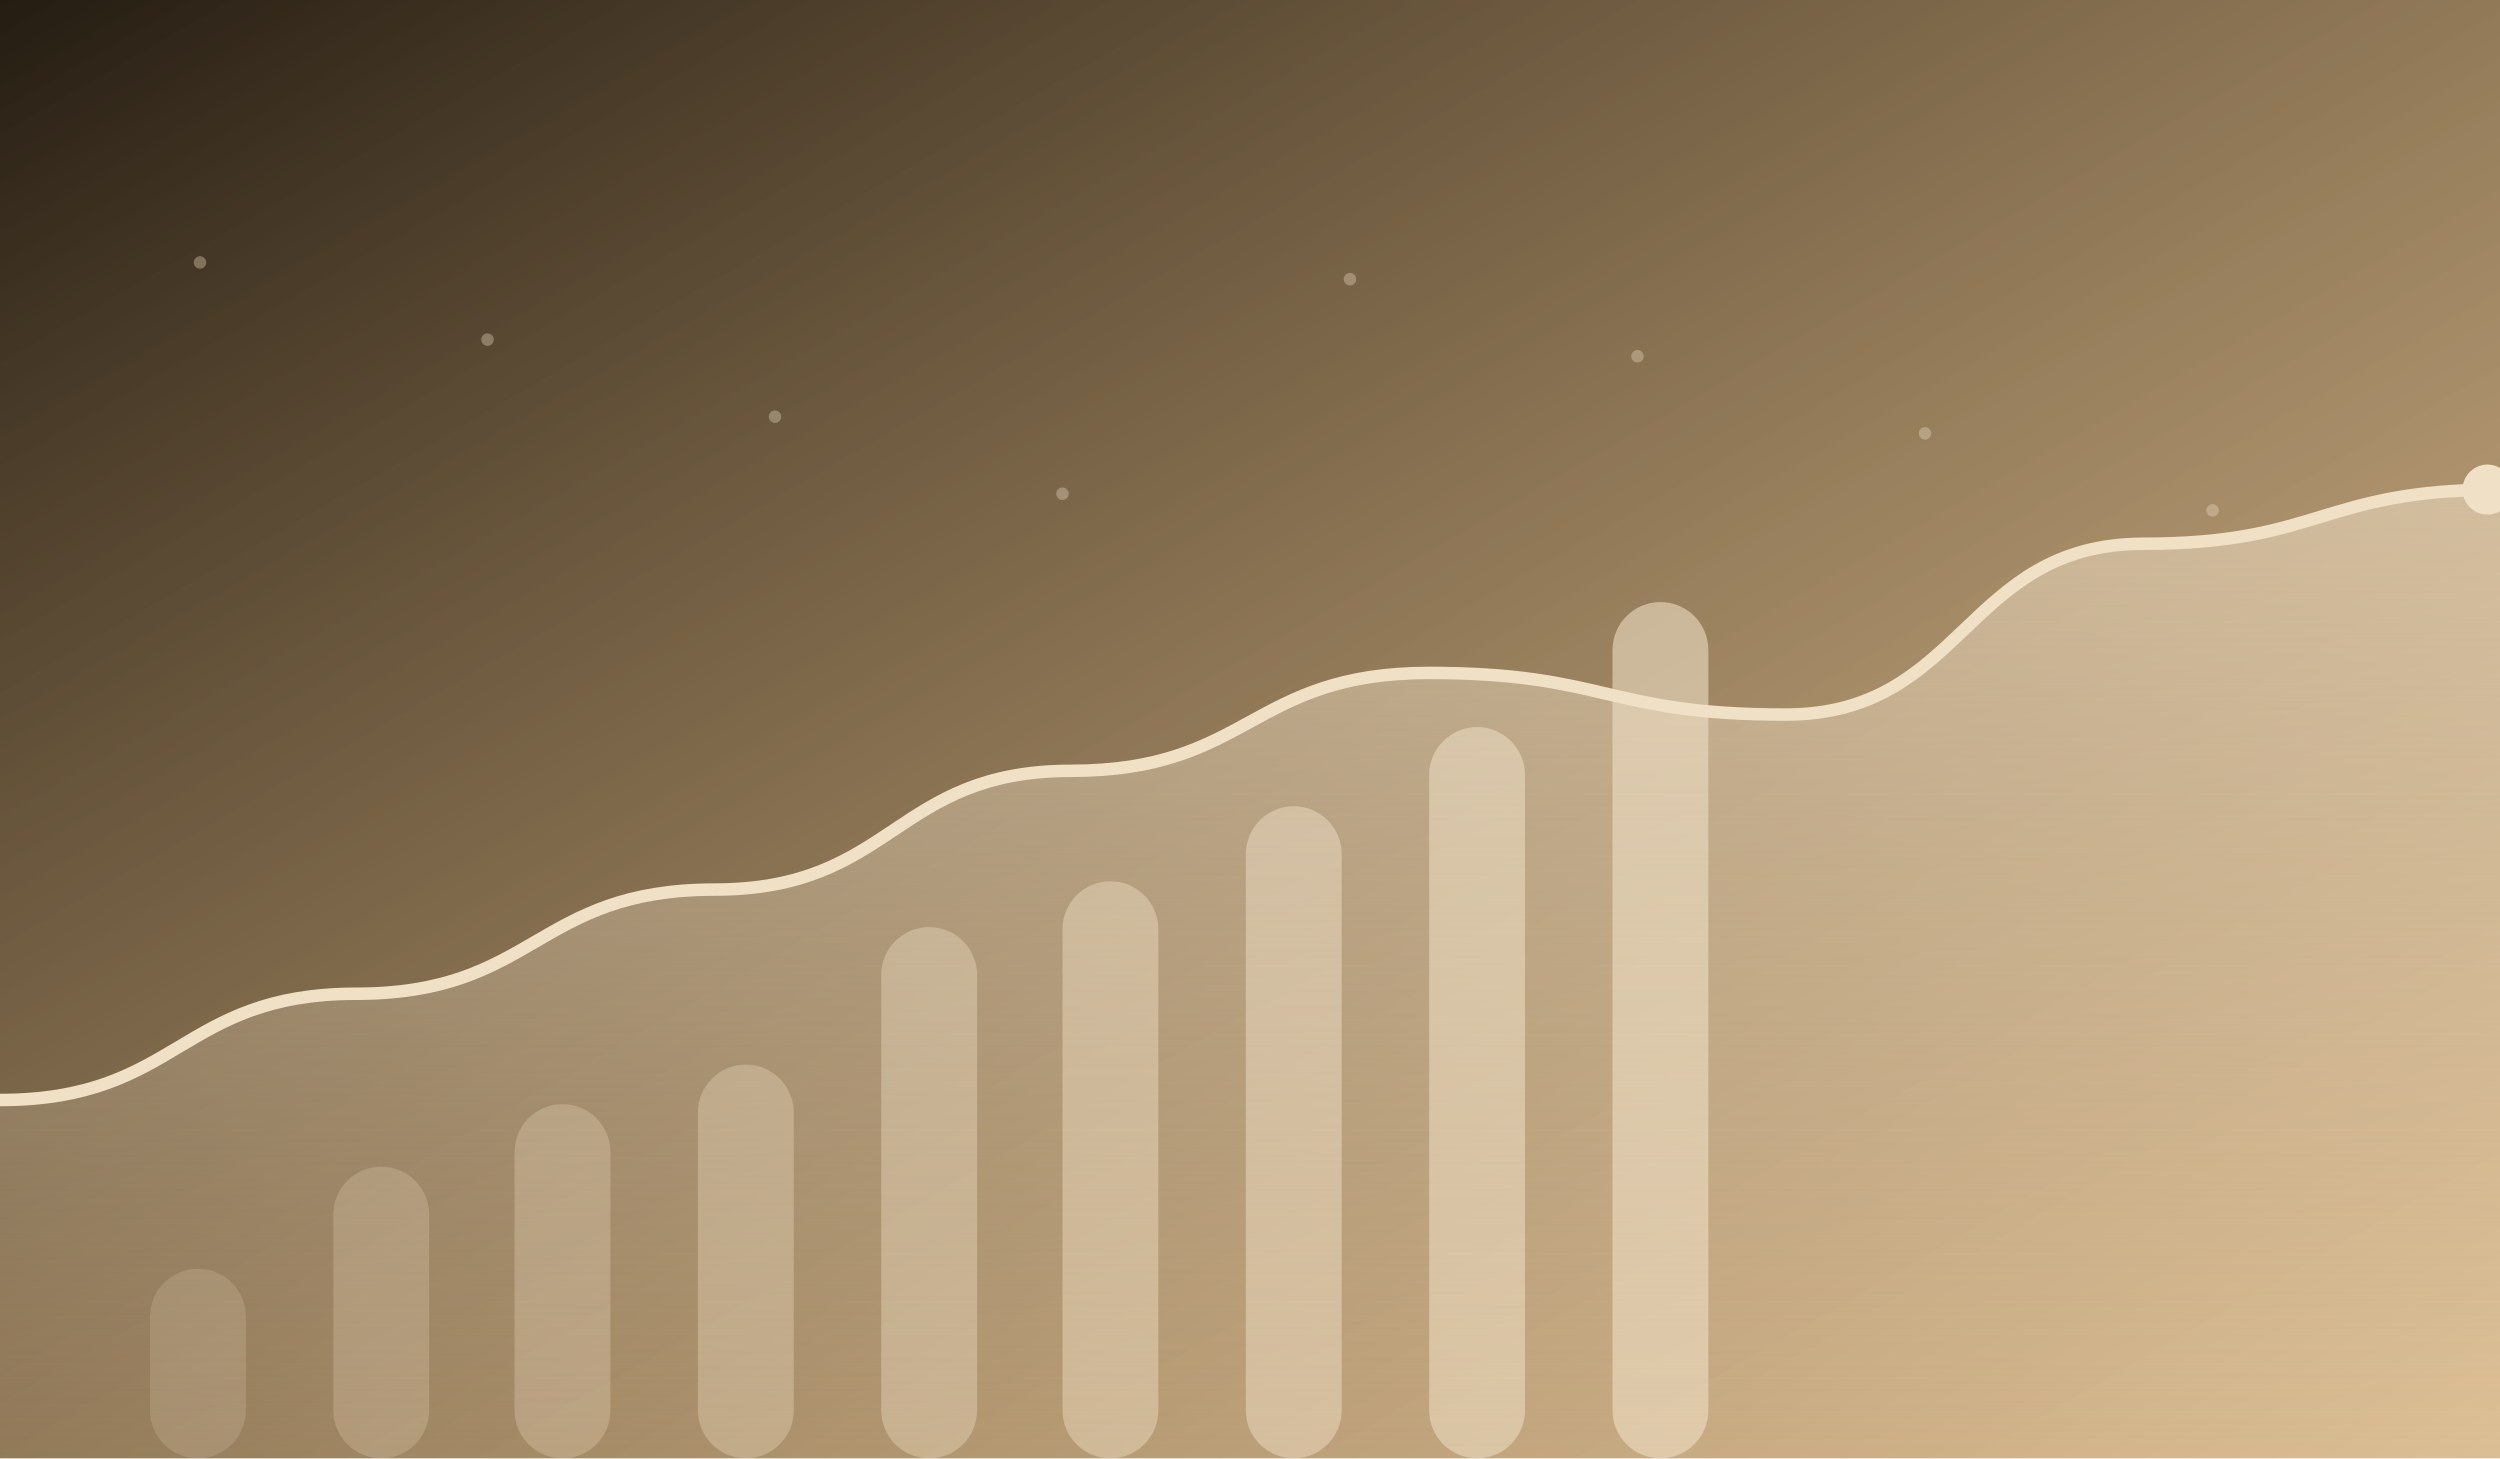
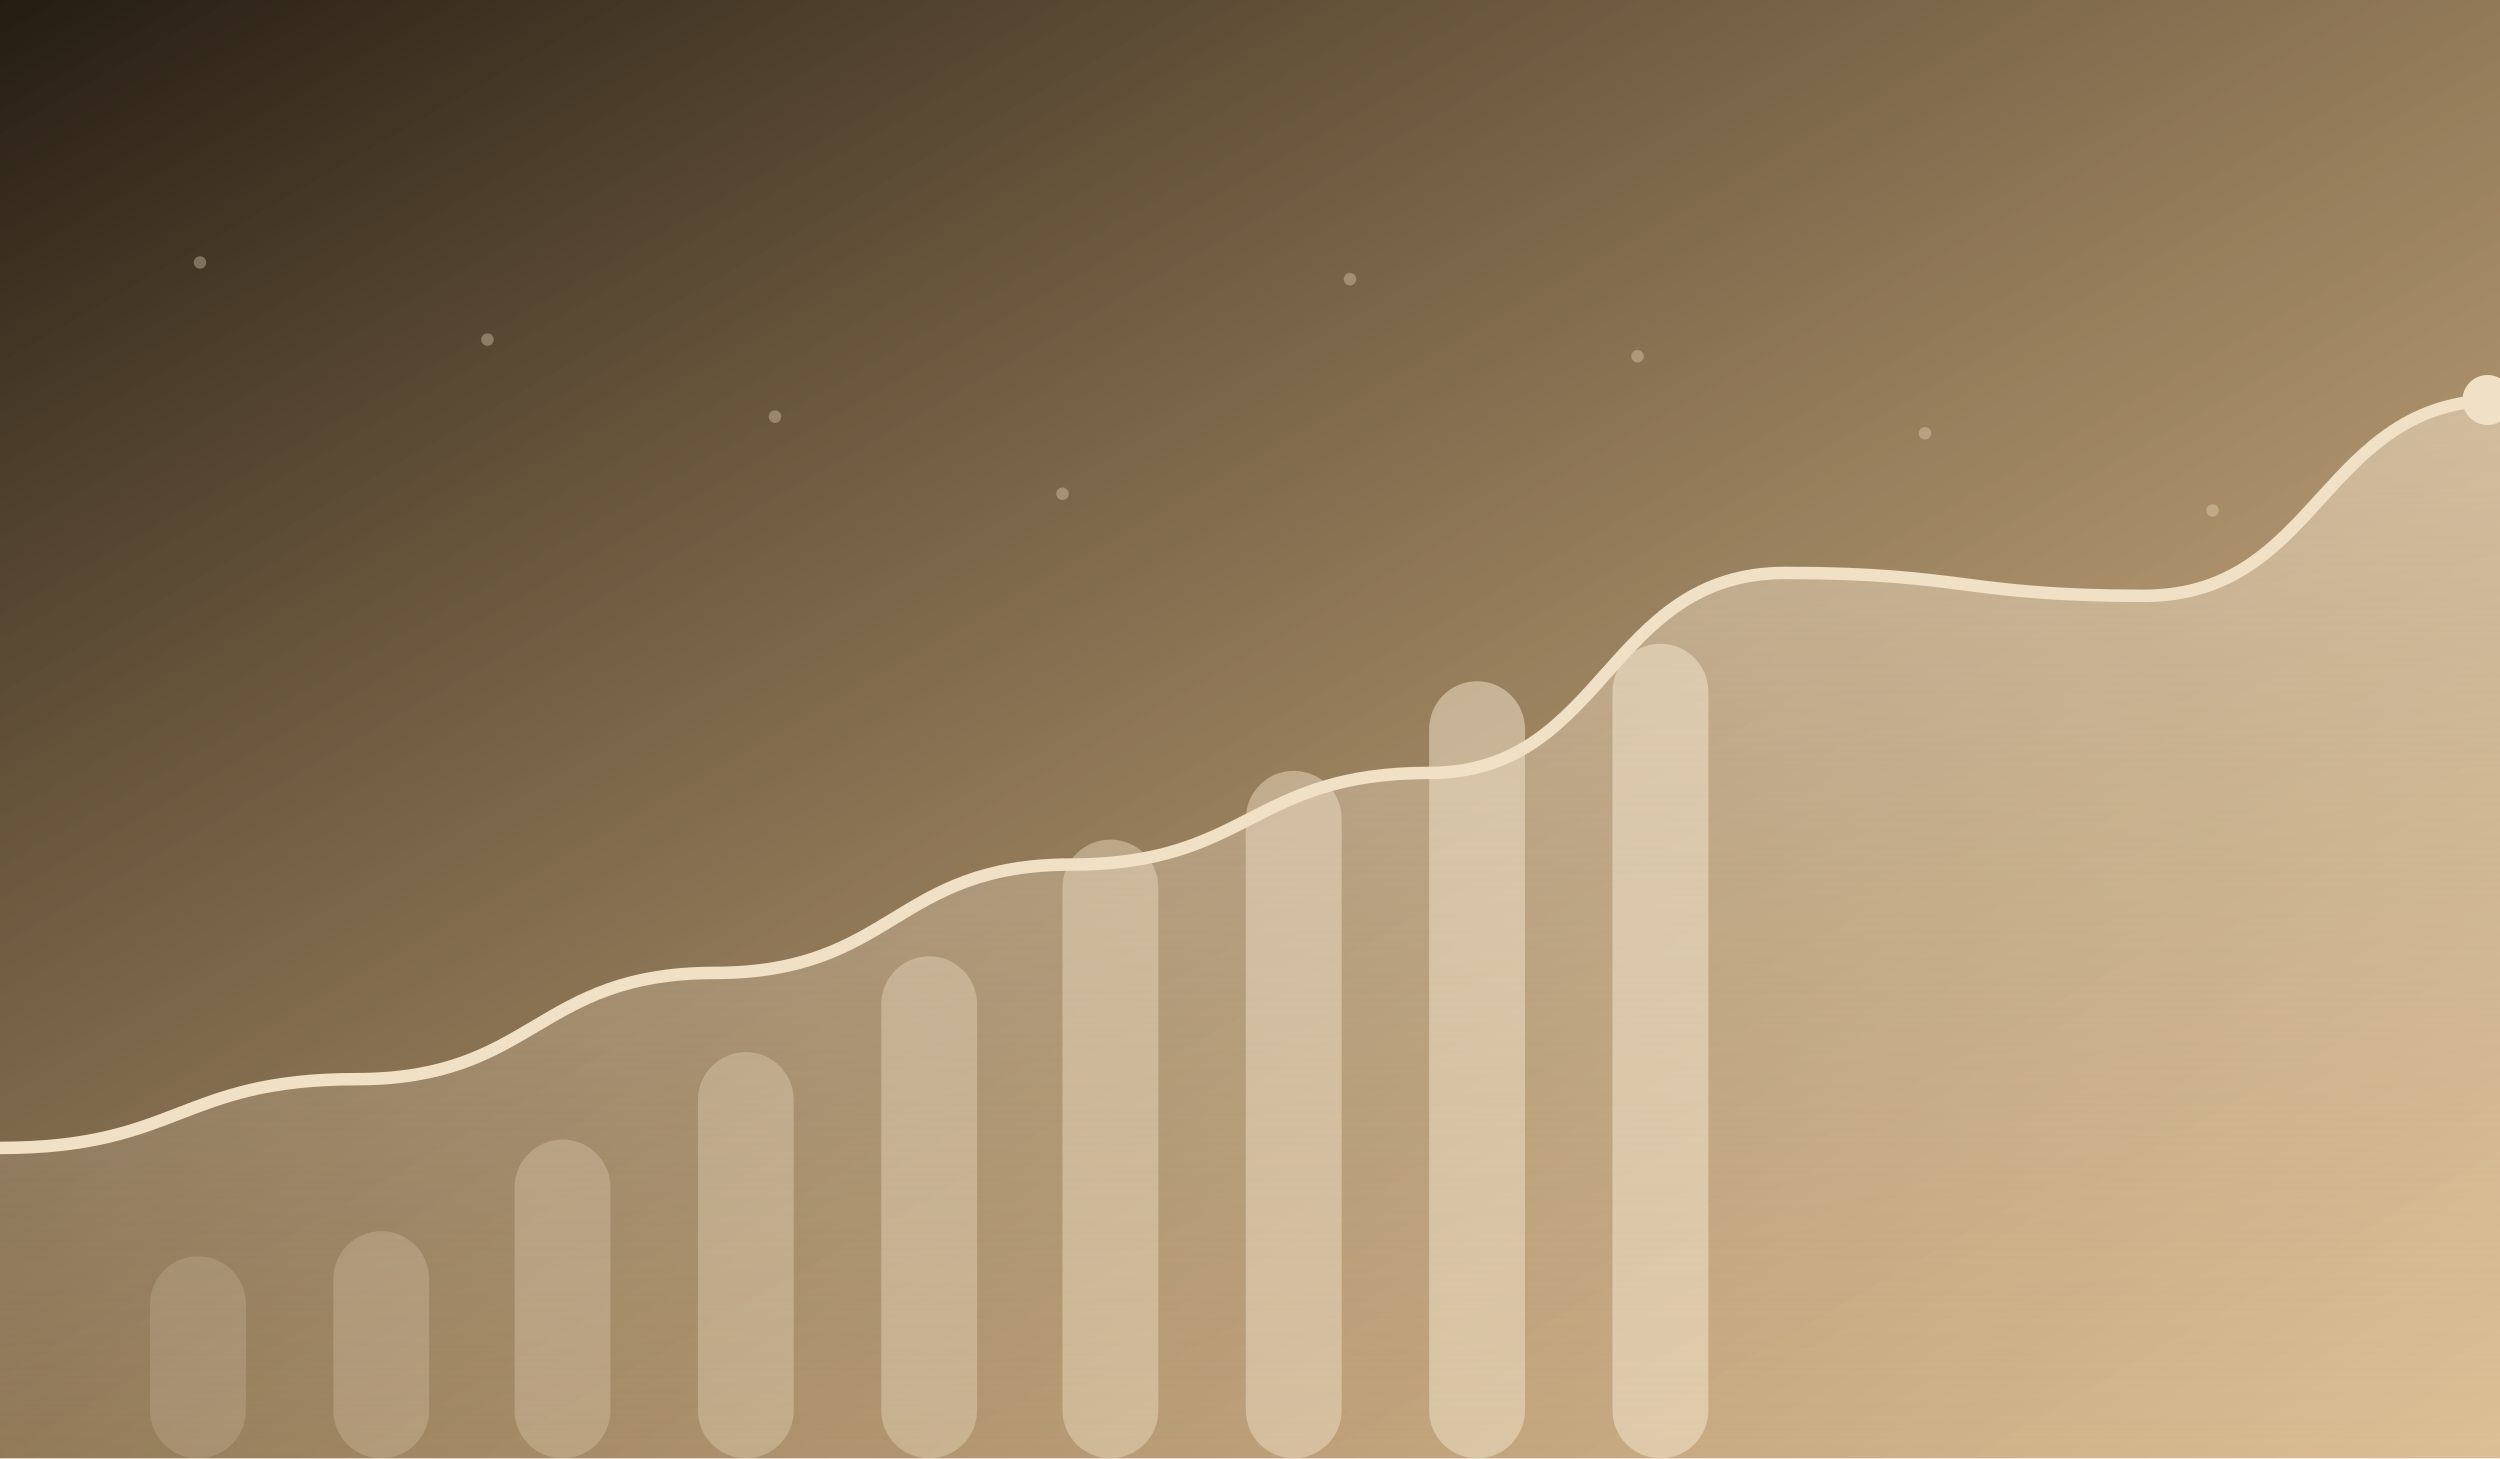
<svg xmlns="http://www.w3.org/2000/svg" viewBox="0 0 1200 700" width="1200" height="700">
  <defs>
    <linearGradient id="g" x1="0" y1="0" x2="1" y2="1">
      <stop offset="0" stop-color="#241C12" />
      <stop offset="1" stop-color="#C08A3E" stop-opacity=".55" />
    </linearGradient>
    <linearGradient id="a" x1="0" y1="0" x2="0" y2="1">
      <stop offset="0" stop-color="#F0E0C6" stop-opacity=".55" />
      <stop offset="1" stop-color="#F0E0C6" stop-opacity="0" />
    </linearGradient>
  </defs>
  <rect width="1200" height="700" fill="url(#g)" />
-   <rect x="72" y="609" width="46" height="91" rx="23" fill="#F0E0C6" opacity="0.18" />
-   <rect x="160" y="560" width="46" height="140" rx="23" fill="#F0E0C6" opacity="0.23" />
-   <rect x="247" y="530" width="46" height="170" rx="23" fill="#F0E0C6" opacity="0.28" />
-   <rect x="335" y="511" width="46" height="189" rx="23" fill="#F0E0C6" opacity="0.33" />
-   <rect x="423" y="445" width="46" height="255" rx="23" fill="#F0E0C6" opacity="0.38" />
-   <rect x="510" y="423" width="46" height="277" rx="23" fill="#F0E0C6" opacity="0.43" />
-   <rect x="598" y="387" width="46" height="313" rx="23" fill="#F0E0C6" opacity="0.48" />
-   <rect x="686" y="349" width="46" height="351" rx="23" fill="#F0E0C6" opacity="0.53" />
-   <rect x="774" y="289" width="46" height="411" rx="23" fill="#F0E0C6" opacity="0.58" />
+   <rect x="72" y="603" width="46" height="97" rx="23" fill="#F0E0C6" opacity="0.18" />
+   <rect x="160" y="591" width="46" height="109" rx="23" fill="#F0E0C6" opacity="0.23" />
+   <rect x="247" y="547" width="46" height="153" rx="23" fill="#F0E0C6" opacity="0.28" />
+   <rect x="335" y="505" width="46" height="195" rx="23" fill="#F0E0C6" opacity="0.33" />
+   <rect x="423" y="459" width="46" height="241" rx="23" fill="#F0E0C6" opacity="0.38" />
+   <rect x="510" y="403" width="46" height="297" rx="23" fill="#F0E0C6" opacity="0.43" />
+   <rect x="598" y="370" width="46" height="330" rx="23" fill="#F0E0C6" opacity="0.48" />
+   <rect x="686" y="327" width="46" height="373" rx="23" fill="#F0E0C6" opacity="0.53" />
+   <rect x="774" y="309" width="46" height="391" rx="23" fill="#F0E0C6" opacity="0.58" />
  <circle cx="96" cy="126" r="3" fill="#F0E0C6" opacity=".35" />
  <circle cx="234" cy="163" r="3" fill="#F0E0C6" opacity=".35" />
  <circle cx="372" cy="200" r="3" fill="#F0E0C6" opacity=".35" />
  <circle cx="510" cy="237" r="3" fill="#F0E0C6" opacity=".35" />
  <circle cx="648" cy="134" r="3" fill="#F0E0C6" opacity=".35" />
  <circle cx="786" cy="171" r="3" fill="#F0E0C6" opacity=".35" />
  <circle cx="924" cy="208" r="3" fill="#F0E0C6" opacity=".35" />
  <circle cx="1062" cy="245" r="3" fill="#F0E0C6" opacity=".35" />
-   <path d="M0,528 C86,528 86,477 171,477 C257,477 257,427 343,427 C429,427 429,370 514,370 C600,370 600,323 686,323 C771,323 771,343 857,343 C943,343 943,261 1029,261 C1114,261 1114,235 1200,235 L1200,700 L0,700 Z" fill="url(#a)" />
-   <path d="M0,528 C86,528 86,477 171,477 C257,477 257,427 343,427 C429,427 429,370 514,370 C600,370 600,323 686,323 C771,323 771,343 857,343 C943,343 943,261 1029,261 C1114,261 1114,235 1200,235" fill="none" stroke="#F0E0C6" stroke-width="6" stroke-linecap="round" />
-   <circle cx="1194" cy="235" r="12" fill="#F0E0C6" />
+   <path d="M0,551 C86,551 86,518 171,518 C257,518 257,467 343,467 C429,467 429,415 514,415 C600,415 600,371 686,371 C771,371 771,275 857,275 C943,275 943,286 1029,286 C1114,286 1114,192 1200,192 L1200,700 L0,700 Z" fill="url(#a)" />
+   <path d="M0,551 C86,551 86,518 171,518 C257,518 257,467 343,467 C429,467 429,415 514,415 C600,415 600,371 686,371 C771,371 771,275 857,275 C943,275 943,286 1029,286 C1114,286 1114,192 1200,192" fill="none" stroke="#F0E0C6" stroke-width="6" stroke-linecap="round" />
+   <circle cx="1194" cy="192" r="12" fill="#F0E0C6" />
</svg>
